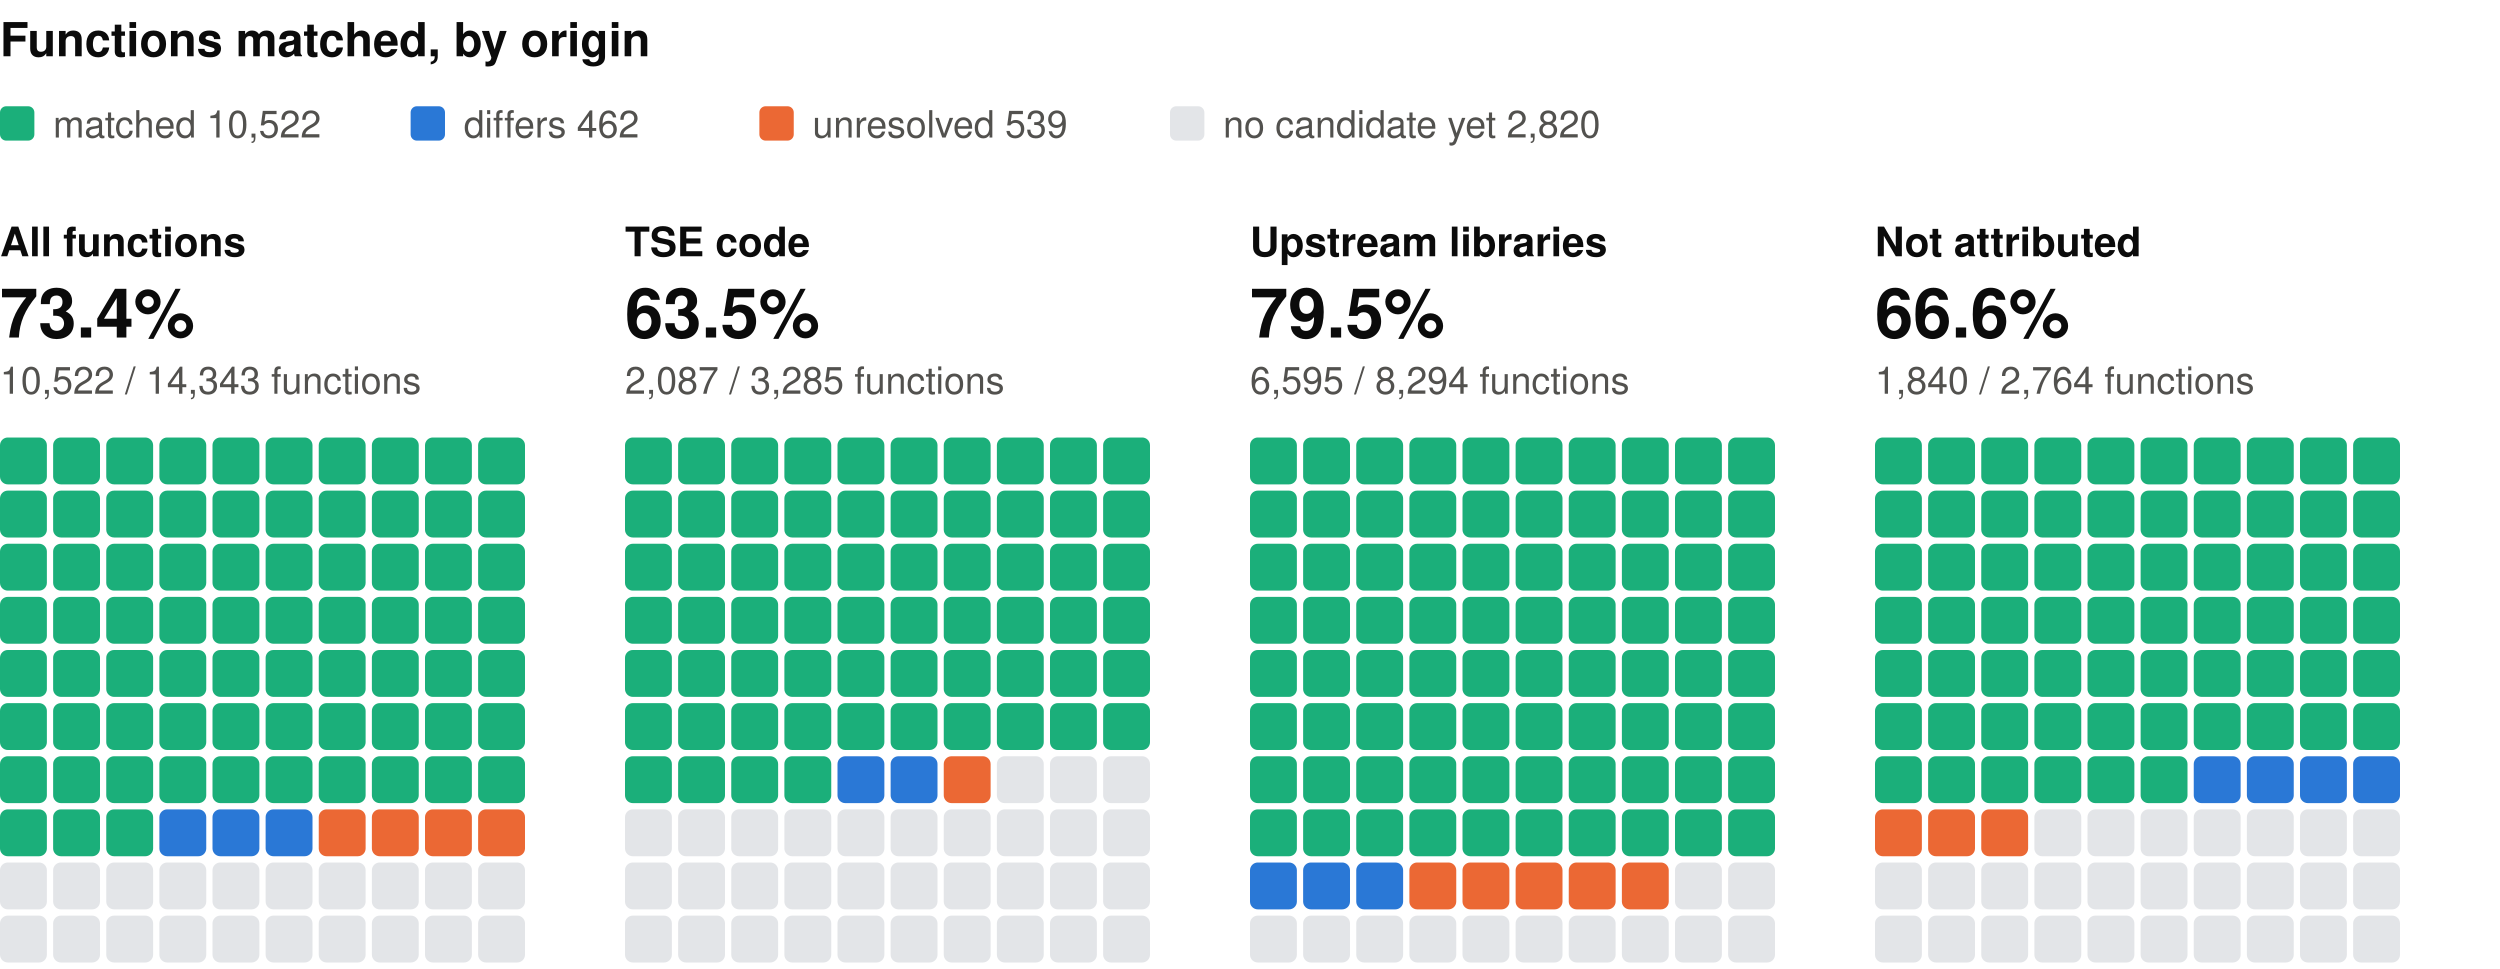
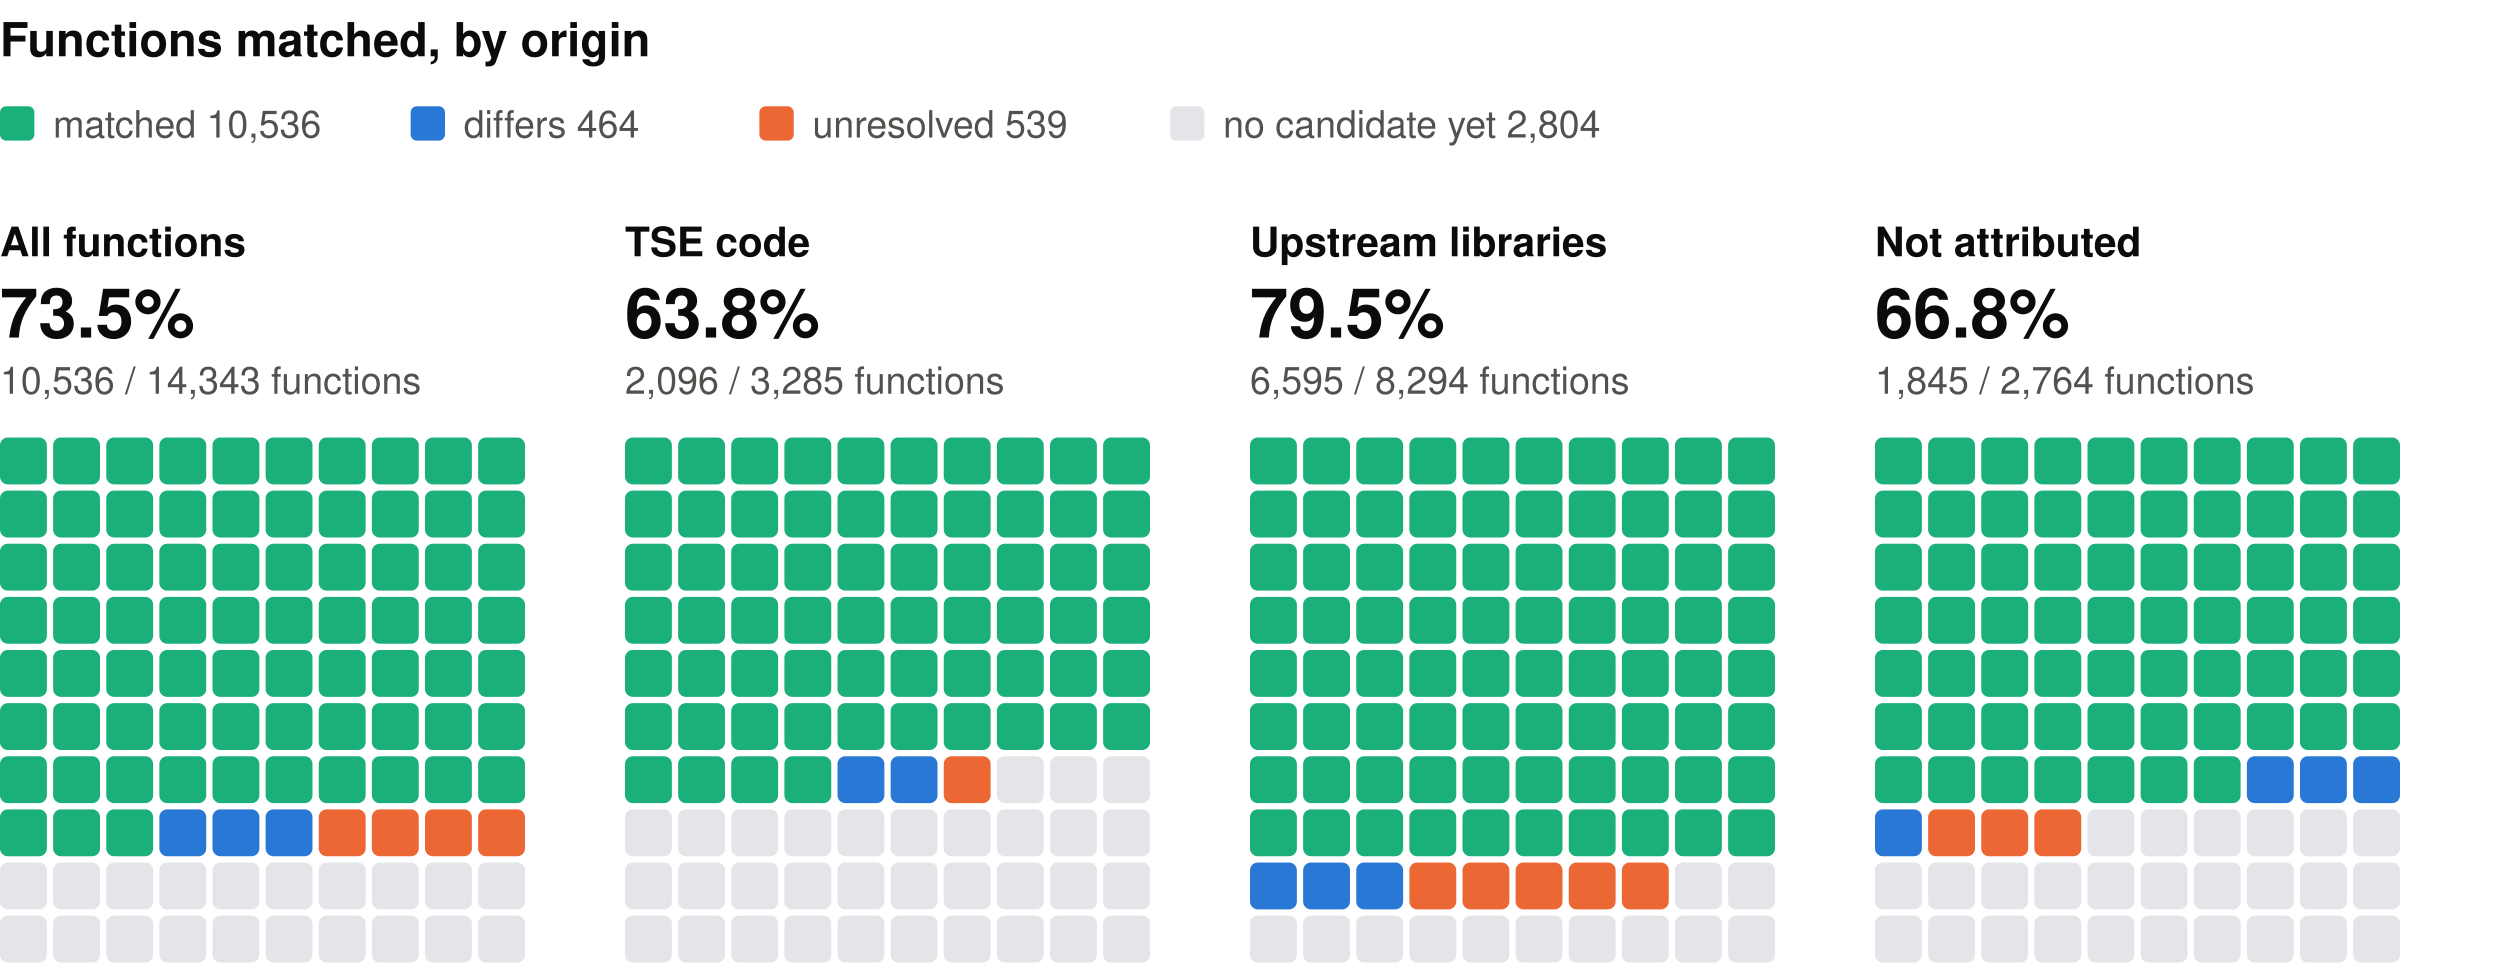
<svg xmlns="http://www.w3.org/2000/svg" width="800" height="310" viewBox="0 0 800 310" role="img" aria-label="Functions matched, by origin: one square per percent, coloured by verdict" font-family="system-ui, -apple-system, 'Segoe UI', Helvetica, Arial, sans-serif">
  <text x="0" y="18" font-size="15" fill="#0b0b0b" font-weight="600">Functions matched, by origin</text>
  <rect x="0" y="34" width="11" height="11" rx="2" fill="#1baf7a" />
-   <text x="17" y="44" font-size="12" fill="#52514e">matched 10,522</text>
+   <text x="17" y="44" font-size="12" fill="#52514e">matched 10,536</text>
  <rect x="131.4" y="34" width="11" height="11" rx="2" fill="#2a78d6" />
-   <text x="148.4" y="44" font-size="12" fill="#52514e">differs 462</text>
+   <text x="148.4" y="44" font-size="12" fill="#52514e">differs 464</text>
  <rect x="243" y="34" width="11" height="11" rx="2" fill="#eb6834" />
  <text x="260" y="44" font-size="12" fill="#52514e">unresolved 539</text>
  <rect x="374.4" y="34" width="11" height="11" rx="2" fill="#e3e5e8" />
-   <text x="391.4" y="44" font-size="12" fill="#52514e">no candidate yet 2,820</text>
+   <text x="391.4" y="44" font-size="12" fill="#52514e">no candidate yet 2,804</text>
  <text x="0" y="82" font-size="13" fill="#0b0b0b" font-weight="600">All functions</text>
-   <text x="0" y="108" font-size="22" fill="#0b0b0b" font-weight="600">73.4%</text>
-   <text x="0" y="126" font-size="12" fill="#52514e">10,522 / 14,343 functions</text>
+   <text x="0" y="108" font-size="22" fill="#0b0b0b" font-weight="600">73.5%</text>
+   <text x="0" y="126" font-size="12" fill="#52514e">10,536 / 14,343 functions</text>
  <rect x="0" y="140" width="15" height="15" rx="2.5" fill="#1baf7a" />
  <rect x="17" y="140" width="15" height="15" rx="2.5" fill="#1baf7a" />
  <rect x="34" y="140" width="15" height="15" rx="2.5" fill="#1baf7a" />
  <rect x="51" y="140" width="15" height="15" rx="2.5" fill="#1baf7a" />
  <rect x="68" y="140" width="15" height="15" rx="2.5" fill="#1baf7a" />
  <rect x="85" y="140" width="15" height="15" rx="2.5" fill="#1baf7a" />
  <rect x="102" y="140" width="15" height="15" rx="2.5" fill="#1baf7a" />
  <rect x="119" y="140" width="15" height="15" rx="2.5" fill="#1baf7a" />
  <rect x="136" y="140" width="15" height="15" rx="2.5" fill="#1baf7a" />
  <rect x="153" y="140" width="15" height="15" rx="2.5" fill="#1baf7a" />
  <rect x="0" y="157" width="15" height="15" rx="2.5" fill="#1baf7a" />
  <rect x="17" y="157" width="15" height="15" rx="2.5" fill="#1baf7a" />
  <rect x="34" y="157" width="15" height="15" rx="2.5" fill="#1baf7a" />
  <rect x="51" y="157" width="15" height="15" rx="2.5" fill="#1baf7a" />
  <rect x="68" y="157" width="15" height="15" rx="2.5" fill="#1baf7a" />
  <rect x="85" y="157" width="15" height="15" rx="2.5" fill="#1baf7a" />
  <rect x="102" y="157" width="15" height="15" rx="2.5" fill="#1baf7a" />
  <rect x="119" y="157" width="15" height="15" rx="2.5" fill="#1baf7a" />
  <rect x="136" y="157" width="15" height="15" rx="2.5" fill="#1baf7a" />
  <rect x="153" y="157" width="15" height="15" rx="2.5" fill="#1baf7a" />
  <rect x="0" y="174" width="15" height="15" rx="2.5" fill="#1baf7a" />
  <rect x="17" y="174" width="15" height="15" rx="2.5" fill="#1baf7a" />
  <rect x="34" y="174" width="15" height="15" rx="2.5" fill="#1baf7a" />
  <rect x="51" y="174" width="15" height="15" rx="2.5" fill="#1baf7a" />
  <rect x="68" y="174" width="15" height="15" rx="2.5" fill="#1baf7a" />
  <rect x="85" y="174" width="15" height="15" rx="2.5" fill="#1baf7a" />
  <rect x="102" y="174" width="15" height="15" rx="2.5" fill="#1baf7a" />
  <rect x="119" y="174" width="15" height="15" rx="2.5" fill="#1baf7a" />
  <rect x="136" y="174" width="15" height="15" rx="2.5" fill="#1baf7a" />
  <rect x="153" y="174" width="15" height="15" rx="2.5" fill="#1baf7a" />
  <rect x="0" y="191" width="15" height="15" rx="2.5" fill="#1baf7a" />
  <rect x="17" y="191" width="15" height="15" rx="2.5" fill="#1baf7a" />
  <rect x="34" y="191" width="15" height="15" rx="2.5" fill="#1baf7a" />
  <rect x="51" y="191" width="15" height="15" rx="2.5" fill="#1baf7a" />
  <rect x="68" y="191" width="15" height="15" rx="2.5" fill="#1baf7a" />
  <rect x="85" y="191" width="15" height="15" rx="2.5" fill="#1baf7a" />
  <rect x="102" y="191" width="15" height="15" rx="2.5" fill="#1baf7a" />
  <rect x="119" y="191" width="15" height="15" rx="2.5" fill="#1baf7a" />
  <rect x="136" y="191" width="15" height="15" rx="2.5" fill="#1baf7a" />
  <rect x="153" y="191" width="15" height="15" rx="2.5" fill="#1baf7a" />
  <rect x="0" y="208" width="15" height="15" rx="2.5" fill="#1baf7a" />
  <rect x="17" y="208" width="15" height="15" rx="2.5" fill="#1baf7a" />
  <rect x="34" y="208" width="15" height="15" rx="2.5" fill="#1baf7a" />
  <rect x="51" y="208" width="15" height="15" rx="2.5" fill="#1baf7a" />
  <rect x="68" y="208" width="15" height="15" rx="2.5" fill="#1baf7a" />
  <rect x="85" y="208" width="15" height="15" rx="2.5" fill="#1baf7a" />
  <rect x="102" y="208" width="15" height="15" rx="2.5" fill="#1baf7a" />
  <rect x="119" y="208" width="15" height="15" rx="2.5" fill="#1baf7a" />
  <rect x="136" y="208" width="15" height="15" rx="2.5" fill="#1baf7a" />
  <rect x="153" y="208" width="15" height="15" rx="2.5" fill="#1baf7a" />
  <rect x="0" y="225" width="15" height="15" rx="2.5" fill="#1baf7a" />
  <rect x="17" y="225" width="15" height="15" rx="2.5" fill="#1baf7a" />
  <rect x="34" y="225" width="15" height="15" rx="2.5" fill="#1baf7a" />
  <rect x="51" y="225" width="15" height="15" rx="2.5" fill="#1baf7a" />
  <rect x="68" y="225" width="15" height="15" rx="2.5" fill="#1baf7a" />
  <rect x="85" y="225" width="15" height="15" rx="2.5" fill="#1baf7a" />
  <rect x="102" y="225" width="15" height="15" rx="2.5" fill="#1baf7a" />
  <rect x="119" y="225" width="15" height="15" rx="2.5" fill="#1baf7a" />
  <rect x="136" y="225" width="15" height="15" rx="2.5" fill="#1baf7a" />
  <rect x="153" y="225" width="15" height="15" rx="2.5" fill="#1baf7a" />
  <rect x="0" y="242" width="15" height="15" rx="2.5" fill="#1baf7a" />
  <rect x="17" y="242" width="15" height="15" rx="2.5" fill="#1baf7a" />
  <rect x="34" y="242" width="15" height="15" rx="2.5" fill="#1baf7a" />
  <rect x="51" y="242" width="15" height="15" rx="2.5" fill="#1baf7a" />
  <rect x="68" y="242" width="15" height="15" rx="2.5" fill="#1baf7a" />
  <rect x="85" y="242" width="15" height="15" rx="2.5" fill="#1baf7a" />
  <rect x="102" y="242" width="15" height="15" rx="2.5" fill="#1baf7a" />
  <rect x="119" y="242" width="15" height="15" rx="2.5" fill="#1baf7a" />
  <rect x="136" y="242" width="15" height="15" rx="2.5" fill="#1baf7a" />
  <rect x="153" y="242" width="15" height="15" rx="2.5" fill="#1baf7a" />
  <rect x="0" y="259" width="15" height="15" rx="2.5" fill="#1baf7a" />
  <rect x="17" y="259" width="15" height="15" rx="2.5" fill="#1baf7a" />
  <rect x="34" y="259" width="15" height="15" rx="2.5" fill="#1baf7a" />
  <rect x="51" y="259" width="15" height="15" rx="2.5" fill="#2a78d6" />
  <rect x="68" y="259" width="15" height="15" rx="2.5" fill="#2a78d6" />
  <rect x="85" y="259" width="15" height="15" rx="2.5" fill="#2a78d6" />
  <rect x="102" y="259" width="15" height="15" rx="2.5" fill="#eb6834" />
  <rect x="119" y="259" width="15" height="15" rx="2.5" fill="#eb6834" />
  <rect x="136" y="259" width="15" height="15" rx="2.5" fill="#eb6834" />
  <rect x="153" y="259" width="15" height="15" rx="2.5" fill="#eb6834" />
  <rect x="0" y="276" width="15" height="15" rx="2.5" fill="#e3e5e8" />
  <rect x="17" y="276" width="15" height="15" rx="2.5" fill="#e3e5e8" />
  <rect x="34" y="276" width="15" height="15" rx="2.5" fill="#e3e5e8" />
  <rect x="51" y="276" width="15" height="15" rx="2.5" fill="#e3e5e8" />
  <rect x="68" y="276" width="15" height="15" rx="2.5" fill="#e3e5e8" />
  <rect x="85" y="276" width="15" height="15" rx="2.5" fill="#e3e5e8" />
  <rect x="102" y="276" width="15" height="15" rx="2.5" fill="#e3e5e8" />
  <rect x="119" y="276" width="15" height="15" rx="2.5" fill="#e3e5e8" />
  <rect x="136" y="276" width="15" height="15" rx="2.5" fill="#e3e5e8" />
  <rect x="153" y="276" width="15" height="15" rx="2.5" fill="#e3e5e8" />
  <rect x="0" y="293" width="15" height="15" rx="2.5" fill="#e3e5e8" />
  <rect x="17" y="293" width="15" height="15" rx="2.5" fill="#e3e5e8" />
  <rect x="34" y="293" width="15" height="15" rx="2.5" fill="#e3e5e8" />
  <rect x="51" y="293" width="15" height="15" rx="2.5" fill="#e3e5e8" />
  <rect x="68" y="293" width="15" height="15" rx="2.5" fill="#e3e5e8" />
  <rect x="85" y="293" width="15" height="15" rx="2.5" fill="#e3e5e8" />
  <rect x="102" y="293" width="15" height="15" rx="2.5" fill="#e3e5e8" />
  <rect x="119" y="293" width="15" height="15" rx="2.5" fill="#e3e5e8" />
  <rect x="136" y="293" width="15" height="15" rx="2.5" fill="#e3e5e8" />
  <rect x="153" y="293" width="15" height="15" rx="2.5" fill="#e3e5e8" />
  <text x="200" y="82" font-size="13" fill="#0b0b0b" font-weight="600">TSE code</text>
-   <text x="200" y="108" font-size="22" fill="#0b0b0b" font-weight="600">63.5%</text>
-   <text x="200" y="126" font-size="12" fill="#52514e">2,087 / 3,285 functions</text>
+   <text x="200" y="108" font-size="22" fill="#0b0b0b" font-weight="600">63.8%</text>
+   <text x="200" y="126" font-size="12" fill="#52514e">2,096 / 3,285 functions</text>
  <rect x="200" y="140" width="15" height="15" rx="2.5" fill="#1baf7a" />
  <rect x="217" y="140" width="15" height="15" rx="2.5" fill="#1baf7a" />
  <rect x="234" y="140" width="15" height="15" rx="2.5" fill="#1baf7a" />
  <rect x="251" y="140" width="15" height="15" rx="2.5" fill="#1baf7a" />
  <rect x="268" y="140" width="15" height="15" rx="2.5" fill="#1baf7a" />
  <rect x="285" y="140" width="15" height="15" rx="2.5" fill="#1baf7a" />
  <rect x="302" y="140" width="15" height="15" rx="2.5" fill="#1baf7a" />
  <rect x="319" y="140" width="15" height="15" rx="2.5" fill="#1baf7a" />
  <rect x="336" y="140" width="15" height="15" rx="2.5" fill="#1baf7a" />
  <rect x="353" y="140" width="15" height="15" rx="2.5" fill="#1baf7a" />
  <rect x="200" y="157" width="15" height="15" rx="2.5" fill="#1baf7a" />
  <rect x="217" y="157" width="15" height="15" rx="2.5" fill="#1baf7a" />
  <rect x="234" y="157" width="15" height="15" rx="2.5" fill="#1baf7a" />
  <rect x="251" y="157" width="15" height="15" rx="2.5" fill="#1baf7a" />
  <rect x="268" y="157" width="15" height="15" rx="2.5" fill="#1baf7a" />
  <rect x="285" y="157" width="15" height="15" rx="2.5" fill="#1baf7a" />
  <rect x="302" y="157" width="15" height="15" rx="2.5" fill="#1baf7a" />
  <rect x="319" y="157" width="15" height="15" rx="2.5" fill="#1baf7a" />
  <rect x="336" y="157" width="15" height="15" rx="2.5" fill="#1baf7a" />
  <rect x="353" y="157" width="15" height="15" rx="2.5" fill="#1baf7a" />
  <rect x="200" y="174" width="15" height="15" rx="2.5" fill="#1baf7a" />
  <rect x="217" y="174" width="15" height="15" rx="2.5" fill="#1baf7a" />
  <rect x="234" y="174" width="15" height="15" rx="2.5" fill="#1baf7a" />
  <rect x="251" y="174" width="15" height="15" rx="2.5" fill="#1baf7a" />
  <rect x="268" y="174" width="15" height="15" rx="2.5" fill="#1baf7a" />
  <rect x="285" y="174" width="15" height="15" rx="2.5" fill="#1baf7a" />
  <rect x="302" y="174" width="15" height="15" rx="2.5" fill="#1baf7a" />
  <rect x="319" y="174" width="15" height="15" rx="2.5" fill="#1baf7a" />
  <rect x="336" y="174" width="15" height="15" rx="2.5" fill="#1baf7a" />
  <rect x="353" y="174" width="15" height="15" rx="2.5" fill="#1baf7a" />
  <rect x="200" y="191" width="15" height="15" rx="2.5" fill="#1baf7a" />
  <rect x="217" y="191" width="15" height="15" rx="2.5" fill="#1baf7a" />
  <rect x="234" y="191" width="15" height="15" rx="2.5" fill="#1baf7a" />
  <rect x="251" y="191" width="15" height="15" rx="2.5" fill="#1baf7a" />
  <rect x="268" y="191" width="15" height="15" rx="2.5" fill="#1baf7a" />
  <rect x="285" y="191" width="15" height="15" rx="2.5" fill="#1baf7a" />
  <rect x="302" y="191" width="15" height="15" rx="2.5" fill="#1baf7a" />
  <rect x="319" y="191" width="15" height="15" rx="2.5" fill="#1baf7a" />
  <rect x="336" y="191" width="15" height="15" rx="2.5" fill="#1baf7a" />
  <rect x="353" y="191" width="15" height="15" rx="2.5" fill="#1baf7a" />
  <rect x="200" y="208" width="15" height="15" rx="2.5" fill="#1baf7a" />
  <rect x="217" y="208" width="15" height="15" rx="2.5" fill="#1baf7a" />
  <rect x="234" y="208" width="15" height="15" rx="2.5" fill="#1baf7a" />
  <rect x="251" y="208" width="15" height="15" rx="2.5" fill="#1baf7a" />
  <rect x="268" y="208" width="15" height="15" rx="2.5" fill="#1baf7a" />
  <rect x="285" y="208" width="15" height="15" rx="2.5" fill="#1baf7a" />
  <rect x="302" y="208" width="15" height="15" rx="2.5" fill="#1baf7a" />
  <rect x="319" y="208" width="15" height="15" rx="2.5" fill="#1baf7a" />
  <rect x="336" y="208" width="15" height="15" rx="2.5" fill="#1baf7a" />
  <rect x="353" y="208" width="15" height="15" rx="2.5" fill="#1baf7a" />
  <rect x="200" y="225" width="15" height="15" rx="2.5" fill="#1baf7a" />
  <rect x="217" y="225" width="15" height="15" rx="2.5" fill="#1baf7a" />
  <rect x="234" y="225" width="15" height="15" rx="2.5" fill="#1baf7a" />
  <rect x="251" y="225" width="15" height="15" rx="2.5" fill="#1baf7a" />
  <rect x="268" y="225" width="15" height="15" rx="2.5" fill="#1baf7a" />
  <rect x="285" y="225" width="15" height="15" rx="2.5" fill="#1baf7a" />
  <rect x="302" y="225" width="15" height="15" rx="2.5" fill="#1baf7a" />
  <rect x="319" y="225" width="15" height="15" rx="2.5" fill="#1baf7a" />
  <rect x="336" y="225" width="15" height="15" rx="2.5" fill="#1baf7a" />
  <rect x="353" y="225" width="15" height="15" rx="2.5" fill="#1baf7a" />
  <rect x="200" y="242" width="15" height="15" rx="2.5" fill="#1baf7a" />
  <rect x="217" y="242" width="15" height="15" rx="2.5" fill="#1baf7a" />
  <rect x="234" y="242" width="15" height="15" rx="2.5" fill="#1baf7a" />
  <rect x="251" y="242" width="15" height="15" rx="2.5" fill="#1baf7a" />
  <rect x="268" y="242" width="15" height="15" rx="2.5" fill="#2a78d6" />
  <rect x="285" y="242" width="15" height="15" rx="2.5" fill="#2a78d6" />
  <rect x="302" y="242" width="15" height="15" rx="2.5" fill="#eb6834" />
  <rect x="319" y="242" width="15" height="15" rx="2.5" fill="#e3e5e8" />
  <rect x="336" y="242" width="15" height="15" rx="2.5" fill="#e3e5e8" />
  <rect x="353" y="242" width="15" height="15" rx="2.5" fill="#e3e5e8" />
  <rect x="200" y="259" width="15" height="15" rx="2.5" fill="#e3e5e8" />
  <rect x="217" y="259" width="15" height="15" rx="2.5" fill="#e3e5e8" />
  <rect x="234" y="259" width="15" height="15" rx="2.5" fill="#e3e5e8" />
  <rect x="251" y="259" width="15" height="15" rx="2.5" fill="#e3e5e8" />
  <rect x="268" y="259" width="15" height="15" rx="2.5" fill="#e3e5e8" />
  <rect x="285" y="259" width="15" height="15" rx="2.5" fill="#e3e5e8" />
  <rect x="302" y="259" width="15" height="15" rx="2.5" fill="#e3e5e8" />
  <rect x="319" y="259" width="15" height="15" rx="2.5" fill="#e3e5e8" />
  <rect x="336" y="259" width="15" height="15" rx="2.5" fill="#e3e5e8" />
  <rect x="353" y="259" width="15" height="15" rx="2.5" fill="#e3e5e8" />
  <rect x="200" y="276" width="15" height="15" rx="2.5" fill="#e3e5e8" />
  <rect x="217" y="276" width="15" height="15" rx="2.5" fill="#e3e5e8" />
  <rect x="234" y="276" width="15" height="15" rx="2.5" fill="#e3e5e8" />
  <rect x="251" y="276" width="15" height="15" rx="2.5" fill="#e3e5e8" />
  <rect x="268" y="276" width="15" height="15" rx="2.5" fill="#e3e5e8" />
  <rect x="285" y="276" width="15" height="15" rx="2.5" fill="#e3e5e8" />
  <rect x="302" y="276" width="15" height="15" rx="2.5" fill="#e3e5e8" />
  <rect x="319" y="276" width="15" height="15" rx="2.5" fill="#e3e5e8" />
  <rect x="336" y="276" width="15" height="15" rx="2.5" fill="#e3e5e8" />
  <rect x="353" y="276" width="15" height="15" rx="2.5" fill="#e3e5e8" />
  <rect x="200" y="293" width="15" height="15" rx="2.5" fill="#e3e5e8" />
  <rect x="217" y="293" width="15" height="15" rx="2.5" fill="#e3e5e8" />
  <rect x="234" y="293" width="15" height="15" rx="2.5" fill="#e3e5e8" />
  <rect x="251" y="293" width="15" height="15" rx="2.5" fill="#e3e5e8" />
  <rect x="268" y="293" width="15" height="15" rx="2.5" fill="#e3e5e8" />
  <rect x="285" y="293" width="15" height="15" rx="2.5" fill="#e3e5e8" />
  <rect x="302" y="293" width="15" height="15" rx="2.5" fill="#e3e5e8" />
  <rect x="319" y="293" width="15" height="15" rx="2.5" fill="#e3e5e8" />
  <rect x="336" y="293" width="15" height="15" rx="2.5" fill="#e3e5e8" />
  <rect x="353" y="293" width="15" height="15" rx="2.5" fill="#e3e5e8" />
  <text x="400" y="82" font-size="13" fill="#0b0b0b" font-weight="600">Upstream libraries</text>
  <text x="400" y="108" font-size="22" fill="#0b0b0b" font-weight="600">79.5%</text>
  <text x="400" y="126" font-size="12" fill="#52514e">6,595 / 8,294 functions</text>
  <rect x="400" y="140" width="15" height="15" rx="2.5" fill="#1baf7a" />
  <rect x="417" y="140" width="15" height="15" rx="2.5" fill="#1baf7a" />
  <rect x="434" y="140" width="15" height="15" rx="2.5" fill="#1baf7a" />
  <rect x="451" y="140" width="15" height="15" rx="2.5" fill="#1baf7a" />
  <rect x="468" y="140" width="15" height="15" rx="2.5" fill="#1baf7a" />
  <rect x="485" y="140" width="15" height="15" rx="2.5" fill="#1baf7a" />
  <rect x="502" y="140" width="15" height="15" rx="2.5" fill="#1baf7a" />
  <rect x="519" y="140" width="15" height="15" rx="2.5" fill="#1baf7a" />
  <rect x="536" y="140" width="15" height="15" rx="2.5" fill="#1baf7a" />
  <rect x="553" y="140" width="15" height="15" rx="2.5" fill="#1baf7a" />
  <rect x="400" y="157" width="15" height="15" rx="2.5" fill="#1baf7a" />
  <rect x="417" y="157" width="15" height="15" rx="2.5" fill="#1baf7a" />
  <rect x="434" y="157" width="15" height="15" rx="2.5" fill="#1baf7a" />
  <rect x="451" y="157" width="15" height="15" rx="2.5" fill="#1baf7a" />
  <rect x="468" y="157" width="15" height="15" rx="2.5" fill="#1baf7a" />
  <rect x="485" y="157" width="15" height="15" rx="2.5" fill="#1baf7a" />
  <rect x="502" y="157" width="15" height="15" rx="2.5" fill="#1baf7a" />
  <rect x="519" y="157" width="15" height="15" rx="2.5" fill="#1baf7a" />
  <rect x="536" y="157" width="15" height="15" rx="2.5" fill="#1baf7a" />
  <rect x="553" y="157" width="15" height="15" rx="2.5" fill="#1baf7a" />
  <rect x="400" y="174" width="15" height="15" rx="2.5" fill="#1baf7a" />
  <rect x="417" y="174" width="15" height="15" rx="2.5" fill="#1baf7a" />
  <rect x="434" y="174" width="15" height="15" rx="2.5" fill="#1baf7a" />
  <rect x="451" y="174" width="15" height="15" rx="2.5" fill="#1baf7a" />
  <rect x="468" y="174" width="15" height="15" rx="2.5" fill="#1baf7a" />
  <rect x="485" y="174" width="15" height="15" rx="2.5" fill="#1baf7a" />
  <rect x="502" y="174" width="15" height="15" rx="2.5" fill="#1baf7a" />
  <rect x="519" y="174" width="15" height="15" rx="2.5" fill="#1baf7a" />
  <rect x="536" y="174" width="15" height="15" rx="2.5" fill="#1baf7a" />
  <rect x="553" y="174" width="15" height="15" rx="2.5" fill="#1baf7a" />
  <rect x="400" y="191" width="15" height="15" rx="2.5" fill="#1baf7a" />
  <rect x="417" y="191" width="15" height="15" rx="2.5" fill="#1baf7a" />
  <rect x="434" y="191" width="15" height="15" rx="2.5" fill="#1baf7a" />
  <rect x="451" y="191" width="15" height="15" rx="2.5" fill="#1baf7a" />
  <rect x="468" y="191" width="15" height="15" rx="2.5" fill="#1baf7a" />
  <rect x="485" y="191" width="15" height="15" rx="2.5" fill="#1baf7a" />
  <rect x="502" y="191" width="15" height="15" rx="2.5" fill="#1baf7a" />
  <rect x="519" y="191" width="15" height="15" rx="2.5" fill="#1baf7a" />
  <rect x="536" y="191" width="15" height="15" rx="2.5" fill="#1baf7a" />
  <rect x="553" y="191" width="15" height="15" rx="2.5" fill="#1baf7a" />
  <rect x="400" y="208" width="15" height="15" rx="2.5" fill="#1baf7a" />
  <rect x="417" y="208" width="15" height="15" rx="2.5" fill="#1baf7a" />
  <rect x="434" y="208" width="15" height="15" rx="2.5" fill="#1baf7a" />
  <rect x="451" y="208" width="15" height="15" rx="2.5" fill="#1baf7a" />
  <rect x="468" y="208" width="15" height="15" rx="2.5" fill="#1baf7a" />
  <rect x="485" y="208" width="15" height="15" rx="2.5" fill="#1baf7a" />
  <rect x="502" y="208" width="15" height="15" rx="2.5" fill="#1baf7a" />
  <rect x="519" y="208" width="15" height="15" rx="2.5" fill="#1baf7a" />
  <rect x="536" y="208" width="15" height="15" rx="2.5" fill="#1baf7a" />
  <rect x="553" y="208" width="15" height="15" rx="2.5" fill="#1baf7a" />
  <rect x="400" y="225" width="15" height="15" rx="2.5" fill="#1baf7a" />
  <rect x="417" y="225" width="15" height="15" rx="2.5" fill="#1baf7a" />
  <rect x="434" y="225" width="15" height="15" rx="2.5" fill="#1baf7a" />
  <rect x="451" y="225" width="15" height="15" rx="2.5" fill="#1baf7a" />
  <rect x="468" y="225" width="15" height="15" rx="2.5" fill="#1baf7a" />
  <rect x="485" y="225" width="15" height="15" rx="2.5" fill="#1baf7a" />
  <rect x="502" y="225" width="15" height="15" rx="2.5" fill="#1baf7a" />
  <rect x="519" y="225" width="15" height="15" rx="2.5" fill="#1baf7a" />
  <rect x="536" y="225" width="15" height="15" rx="2.5" fill="#1baf7a" />
  <rect x="553" y="225" width="15" height="15" rx="2.5" fill="#1baf7a" />
  <rect x="400" y="242" width="15" height="15" rx="2.5" fill="#1baf7a" />
  <rect x="417" y="242" width="15" height="15" rx="2.5" fill="#1baf7a" />
  <rect x="434" y="242" width="15" height="15" rx="2.5" fill="#1baf7a" />
  <rect x="451" y="242" width="15" height="15" rx="2.5" fill="#1baf7a" />
  <rect x="468" y="242" width="15" height="15" rx="2.5" fill="#1baf7a" />
  <rect x="485" y="242" width="15" height="15" rx="2.5" fill="#1baf7a" />
  <rect x="502" y="242" width="15" height="15" rx="2.5" fill="#1baf7a" />
  <rect x="519" y="242" width="15" height="15" rx="2.5" fill="#1baf7a" />
  <rect x="536" y="242" width="15" height="15" rx="2.5" fill="#1baf7a" />
  <rect x="553" y="242" width="15" height="15" rx="2.5" fill="#1baf7a" />
  <rect x="400" y="259" width="15" height="15" rx="2.5" fill="#1baf7a" />
  <rect x="417" y="259" width="15" height="15" rx="2.5" fill="#1baf7a" />
  <rect x="434" y="259" width="15" height="15" rx="2.5" fill="#1baf7a" />
  <rect x="451" y="259" width="15" height="15" rx="2.5" fill="#1baf7a" />
  <rect x="468" y="259" width="15" height="15" rx="2.5" fill="#1baf7a" />
  <rect x="485" y="259" width="15" height="15" rx="2.5" fill="#1baf7a" />
  <rect x="502" y="259" width="15" height="15" rx="2.5" fill="#1baf7a" />
  <rect x="519" y="259" width="15" height="15" rx="2.5" fill="#1baf7a" />
  <rect x="536" y="259" width="15" height="15" rx="2.5" fill="#1baf7a" />
  <rect x="553" y="259" width="15" height="15" rx="2.5" fill="#1baf7a" />
  <rect x="400" y="276" width="15" height="15" rx="2.5" fill="#2a78d6" />
  <rect x="417" y="276" width="15" height="15" rx="2.5" fill="#2a78d6" />
  <rect x="434" y="276" width="15" height="15" rx="2.5" fill="#2a78d6" />
  <rect x="451" y="276" width="15" height="15" rx="2.5" fill="#eb6834" />
  <rect x="468" y="276" width="15" height="15" rx="2.5" fill="#eb6834" />
  <rect x="485" y="276" width="15" height="15" rx="2.5" fill="#eb6834" />
  <rect x="502" y="276" width="15" height="15" rx="2.5" fill="#eb6834" />
  <rect x="519" y="276" width="15" height="15" rx="2.5" fill="#eb6834" />
  <rect x="536" y="276" width="15" height="15" rx="2.5" fill="#e3e5e8" />
  <rect x="553" y="276" width="15" height="15" rx="2.5" fill="#e3e5e8" />
  <rect x="400" y="293" width="15" height="15" rx="2.5" fill="#e3e5e8" />
  <rect x="417" y="293" width="15" height="15" rx="2.5" fill="#e3e5e8" />
  <rect x="434" y="293" width="15" height="15" rx="2.5" fill="#e3e5e8" />
  <rect x="451" y="293" width="15" height="15" rx="2.5" fill="#e3e5e8" />
  <rect x="468" y="293" width="15" height="15" rx="2.5" fill="#e3e5e8" />
  <rect x="485" y="293" width="15" height="15" rx="2.5" fill="#e3e5e8" />
  <rect x="502" y="293" width="15" height="15" rx="2.5" fill="#e3e5e8" />
  <rect x="519" y="293" width="15" height="15" rx="2.5" fill="#e3e5e8" />
  <rect x="536" y="293" width="15" height="15" rx="2.5" fill="#e3e5e8" />
  <rect x="553" y="293" width="15" height="15" rx="2.5" fill="#e3e5e8" />
  <text x="600" y="82" font-size="13" fill="#0b0b0b" font-weight="600">Not attributed</text>
-   <text x="600" y="108" font-size="22" fill="#0b0b0b" font-weight="600">66.6%</text>
-   <text x="600" y="126" font-size="12" fill="#52514e">1,840 / 2,764 functions</text>
+   <text x="600" y="108" font-size="22" fill="#0b0b0b" font-weight="600">66.8%</text>
+   <text x="600" y="126" font-size="12" fill="#52514e">1,845 / 2,764 functions</text>
  <rect x="600" y="140" width="15" height="15" rx="2.5" fill="#1baf7a" />
  <rect x="617" y="140" width="15" height="15" rx="2.5" fill="#1baf7a" />
  <rect x="634" y="140" width="15" height="15" rx="2.5" fill="#1baf7a" />
  <rect x="651" y="140" width="15" height="15" rx="2.5" fill="#1baf7a" />
  <rect x="668" y="140" width="15" height="15" rx="2.5" fill="#1baf7a" />
  <rect x="685" y="140" width="15" height="15" rx="2.5" fill="#1baf7a" />
  <rect x="702" y="140" width="15" height="15" rx="2.5" fill="#1baf7a" />
  <rect x="719" y="140" width="15" height="15" rx="2.5" fill="#1baf7a" />
  <rect x="736" y="140" width="15" height="15" rx="2.5" fill="#1baf7a" />
  <rect x="753" y="140" width="15" height="15" rx="2.5" fill="#1baf7a" />
  <rect x="600" y="157" width="15" height="15" rx="2.5" fill="#1baf7a" />
  <rect x="617" y="157" width="15" height="15" rx="2.5" fill="#1baf7a" />
  <rect x="634" y="157" width="15" height="15" rx="2.5" fill="#1baf7a" />
  <rect x="651" y="157" width="15" height="15" rx="2.5" fill="#1baf7a" />
  <rect x="668" y="157" width="15" height="15" rx="2.5" fill="#1baf7a" />
  <rect x="685" y="157" width="15" height="15" rx="2.5" fill="#1baf7a" />
  <rect x="702" y="157" width="15" height="15" rx="2.5" fill="#1baf7a" />
  <rect x="719" y="157" width="15" height="15" rx="2.5" fill="#1baf7a" />
  <rect x="736" y="157" width="15" height="15" rx="2.5" fill="#1baf7a" />
  <rect x="753" y="157" width="15" height="15" rx="2.5" fill="#1baf7a" />
  <rect x="600" y="174" width="15" height="15" rx="2.5" fill="#1baf7a" />
  <rect x="617" y="174" width="15" height="15" rx="2.5" fill="#1baf7a" />
  <rect x="634" y="174" width="15" height="15" rx="2.5" fill="#1baf7a" />
  <rect x="651" y="174" width="15" height="15" rx="2.5" fill="#1baf7a" />
  <rect x="668" y="174" width="15" height="15" rx="2.5" fill="#1baf7a" />
  <rect x="685" y="174" width="15" height="15" rx="2.5" fill="#1baf7a" />
  <rect x="702" y="174" width="15" height="15" rx="2.5" fill="#1baf7a" />
  <rect x="719" y="174" width="15" height="15" rx="2.5" fill="#1baf7a" />
  <rect x="736" y="174" width="15" height="15" rx="2.5" fill="#1baf7a" />
  <rect x="753" y="174" width="15" height="15" rx="2.5" fill="#1baf7a" />
  <rect x="600" y="191" width="15" height="15" rx="2.5" fill="#1baf7a" />
  <rect x="617" y="191" width="15" height="15" rx="2.5" fill="#1baf7a" />
  <rect x="634" y="191" width="15" height="15" rx="2.5" fill="#1baf7a" />
  <rect x="651" y="191" width="15" height="15" rx="2.5" fill="#1baf7a" />
  <rect x="668" y="191" width="15" height="15" rx="2.5" fill="#1baf7a" />
  <rect x="685" y="191" width="15" height="15" rx="2.5" fill="#1baf7a" />
  <rect x="702" y="191" width="15" height="15" rx="2.5" fill="#1baf7a" />
  <rect x="719" y="191" width="15" height="15" rx="2.5" fill="#1baf7a" />
  <rect x="736" y="191" width="15" height="15" rx="2.5" fill="#1baf7a" />
  <rect x="753" y="191" width="15" height="15" rx="2.5" fill="#1baf7a" />
  <rect x="600" y="208" width="15" height="15" rx="2.5" fill="#1baf7a" />
  <rect x="617" y="208" width="15" height="15" rx="2.5" fill="#1baf7a" />
  <rect x="634" y="208" width="15" height="15" rx="2.5" fill="#1baf7a" />
  <rect x="651" y="208" width="15" height="15" rx="2.5" fill="#1baf7a" />
  <rect x="668" y="208" width="15" height="15" rx="2.5" fill="#1baf7a" />
  <rect x="685" y="208" width="15" height="15" rx="2.5" fill="#1baf7a" />
  <rect x="702" y="208" width="15" height="15" rx="2.5" fill="#1baf7a" />
  <rect x="719" y="208" width="15" height="15" rx="2.5" fill="#1baf7a" />
  <rect x="736" y="208" width="15" height="15" rx="2.5" fill="#1baf7a" />
  <rect x="753" y="208" width="15" height="15" rx="2.5" fill="#1baf7a" />
  <rect x="600" y="225" width="15" height="15" rx="2.5" fill="#1baf7a" />
  <rect x="617" y="225" width="15" height="15" rx="2.5" fill="#1baf7a" />
  <rect x="634" y="225" width="15" height="15" rx="2.5" fill="#1baf7a" />
  <rect x="651" y="225" width="15" height="15" rx="2.5" fill="#1baf7a" />
  <rect x="668" y="225" width="15" height="15" rx="2.5" fill="#1baf7a" />
  <rect x="685" y="225" width="15" height="15" rx="2.5" fill="#1baf7a" />
  <rect x="702" y="225" width="15" height="15" rx="2.5" fill="#1baf7a" />
  <rect x="719" y="225" width="15" height="15" rx="2.5" fill="#1baf7a" />
  <rect x="736" y="225" width="15" height="15" rx="2.5" fill="#1baf7a" />
  <rect x="753" y="225" width="15" height="15" rx="2.5" fill="#1baf7a" />
  <rect x="600" y="242" width="15" height="15" rx="2.5" fill="#1baf7a" />
  <rect x="617" y="242" width="15" height="15" rx="2.5" fill="#1baf7a" />
  <rect x="634" y="242" width="15" height="15" rx="2.5" fill="#1baf7a" />
  <rect x="651" y="242" width="15" height="15" rx="2.5" fill="#1baf7a" />
  <rect x="668" y="242" width="15" height="15" rx="2.5" fill="#1baf7a" />
  <rect x="685" y="242" width="15" height="15" rx="2.5" fill="#1baf7a" />
-   <rect x="702" y="242" width="15" height="15" rx="2.5" fill="#2a78d6" />
+   <rect x="702" y="242" width="15" height="15" rx="2.5" fill="#1baf7a" />
  <rect x="719" y="242" width="15" height="15" rx="2.5" fill="#2a78d6" />
  <rect x="736" y="242" width="15" height="15" rx="2.5" fill="#2a78d6" />
  <rect x="753" y="242" width="15" height="15" rx="2.5" fill="#2a78d6" />
-   <rect x="600" y="259" width="15" height="15" rx="2.5" fill="#eb6834" />
+   <rect x="600" y="259" width="15" height="15" rx="2.5" fill="#2a78d6" />
  <rect x="617" y="259" width="15" height="15" rx="2.5" fill="#eb6834" />
  <rect x="634" y="259" width="15" height="15" rx="2.5" fill="#eb6834" />
-   <rect x="651" y="259" width="15" height="15" rx="2.5" fill="#e3e5e8" />
+   <rect x="651" y="259" width="15" height="15" rx="2.5" fill="#eb6834" />
  <rect x="668" y="259" width="15" height="15" rx="2.5" fill="#e3e5e8" />
  <rect x="685" y="259" width="15" height="15" rx="2.5" fill="#e3e5e8" />
  <rect x="702" y="259" width="15" height="15" rx="2.5" fill="#e3e5e8" />
  <rect x="719" y="259" width="15" height="15" rx="2.5" fill="#e3e5e8" />
  <rect x="736" y="259" width="15" height="15" rx="2.5" fill="#e3e5e8" />
  <rect x="753" y="259" width="15" height="15" rx="2.5" fill="#e3e5e8" />
  <rect x="600" y="276" width="15" height="15" rx="2.5" fill="#e3e5e8" />
  <rect x="617" y="276" width="15" height="15" rx="2.5" fill="#e3e5e8" />
  <rect x="634" y="276" width="15" height="15" rx="2.5" fill="#e3e5e8" />
  <rect x="651" y="276" width="15" height="15" rx="2.5" fill="#e3e5e8" />
  <rect x="668" y="276" width="15" height="15" rx="2.5" fill="#e3e5e8" />
  <rect x="685" y="276" width="15" height="15" rx="2.5" fill="#e3e5e8" />
  <rect x="702" y="276" width="15" height="15" rx="2.5" fill="#e3e5e8" />
  <rect x="719" y="276" width="15" height="15" rx="2.5" fill="#e3e5e8" />
  <rect x="736" y="276" width="15" height="15" rx="2.5" fill="#e3e5e8" />
  <rect x="753" y="276" width="15" height="15" rx="2.5" fill="#e3e5e8" />
  <rect x="600" y="293" width="15" height="15" rx="2.5" fill="#e3e5e8" />
  <rect x="617" y="293" width="15" height="15" rx="2.5" fill="#e3e5e8" />
  <rect x="634" y="293" width="15" height="15" rx="2.5" fill="#e3e5e8" />
  <rect x="651" y="293" width="15" height="15" rx="2.5" fill="#e3e5e8" />
  <rect x="668" y="293" width="15" height="15" rx="2.5" fill="#e3e5e8" />
  <rect x="685" y="293" width="15" height="15" rx="2.5" fill="#e3e5e8" />
  <rect x="702" y="293" width="15" height="15" rx="2.5" fill="#e3e5e8" />
  <rect x="719" y="293" width="15" height="15" rx="2.5" fill="#e3e5e8" />
  <rect x="736" y="293" width="15" height="15" rx="2.5" fill="#e3e5e8" />
  <rect x="753" y="293" width="15" height="15" rx="2.5" fill="#e3e5e8" />
</svg>
